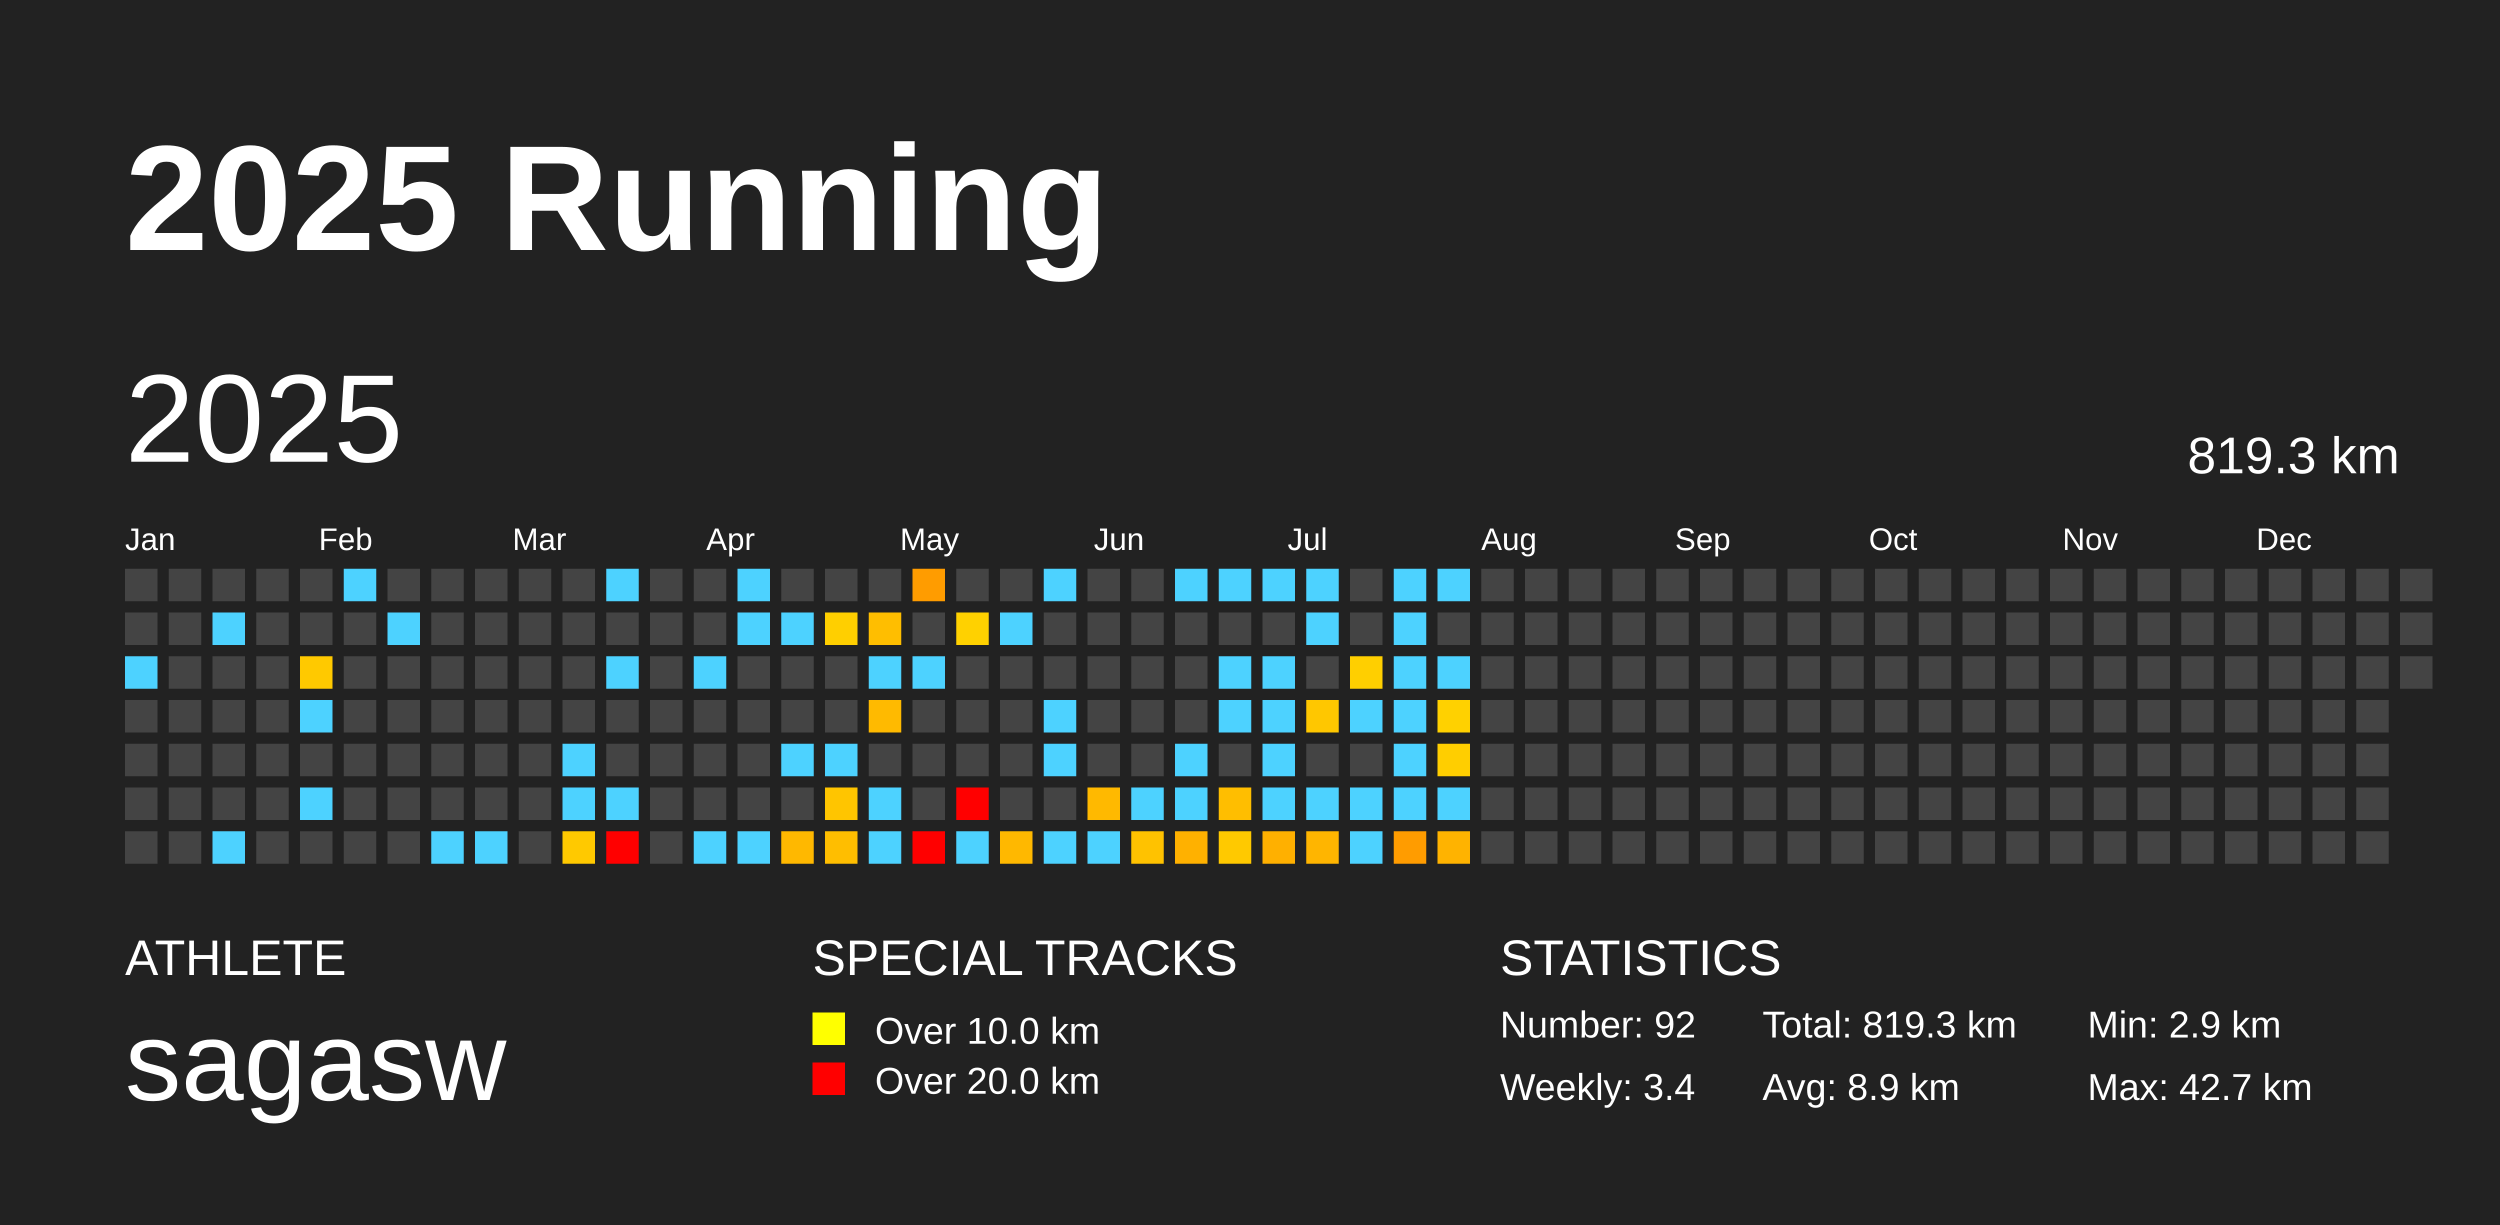
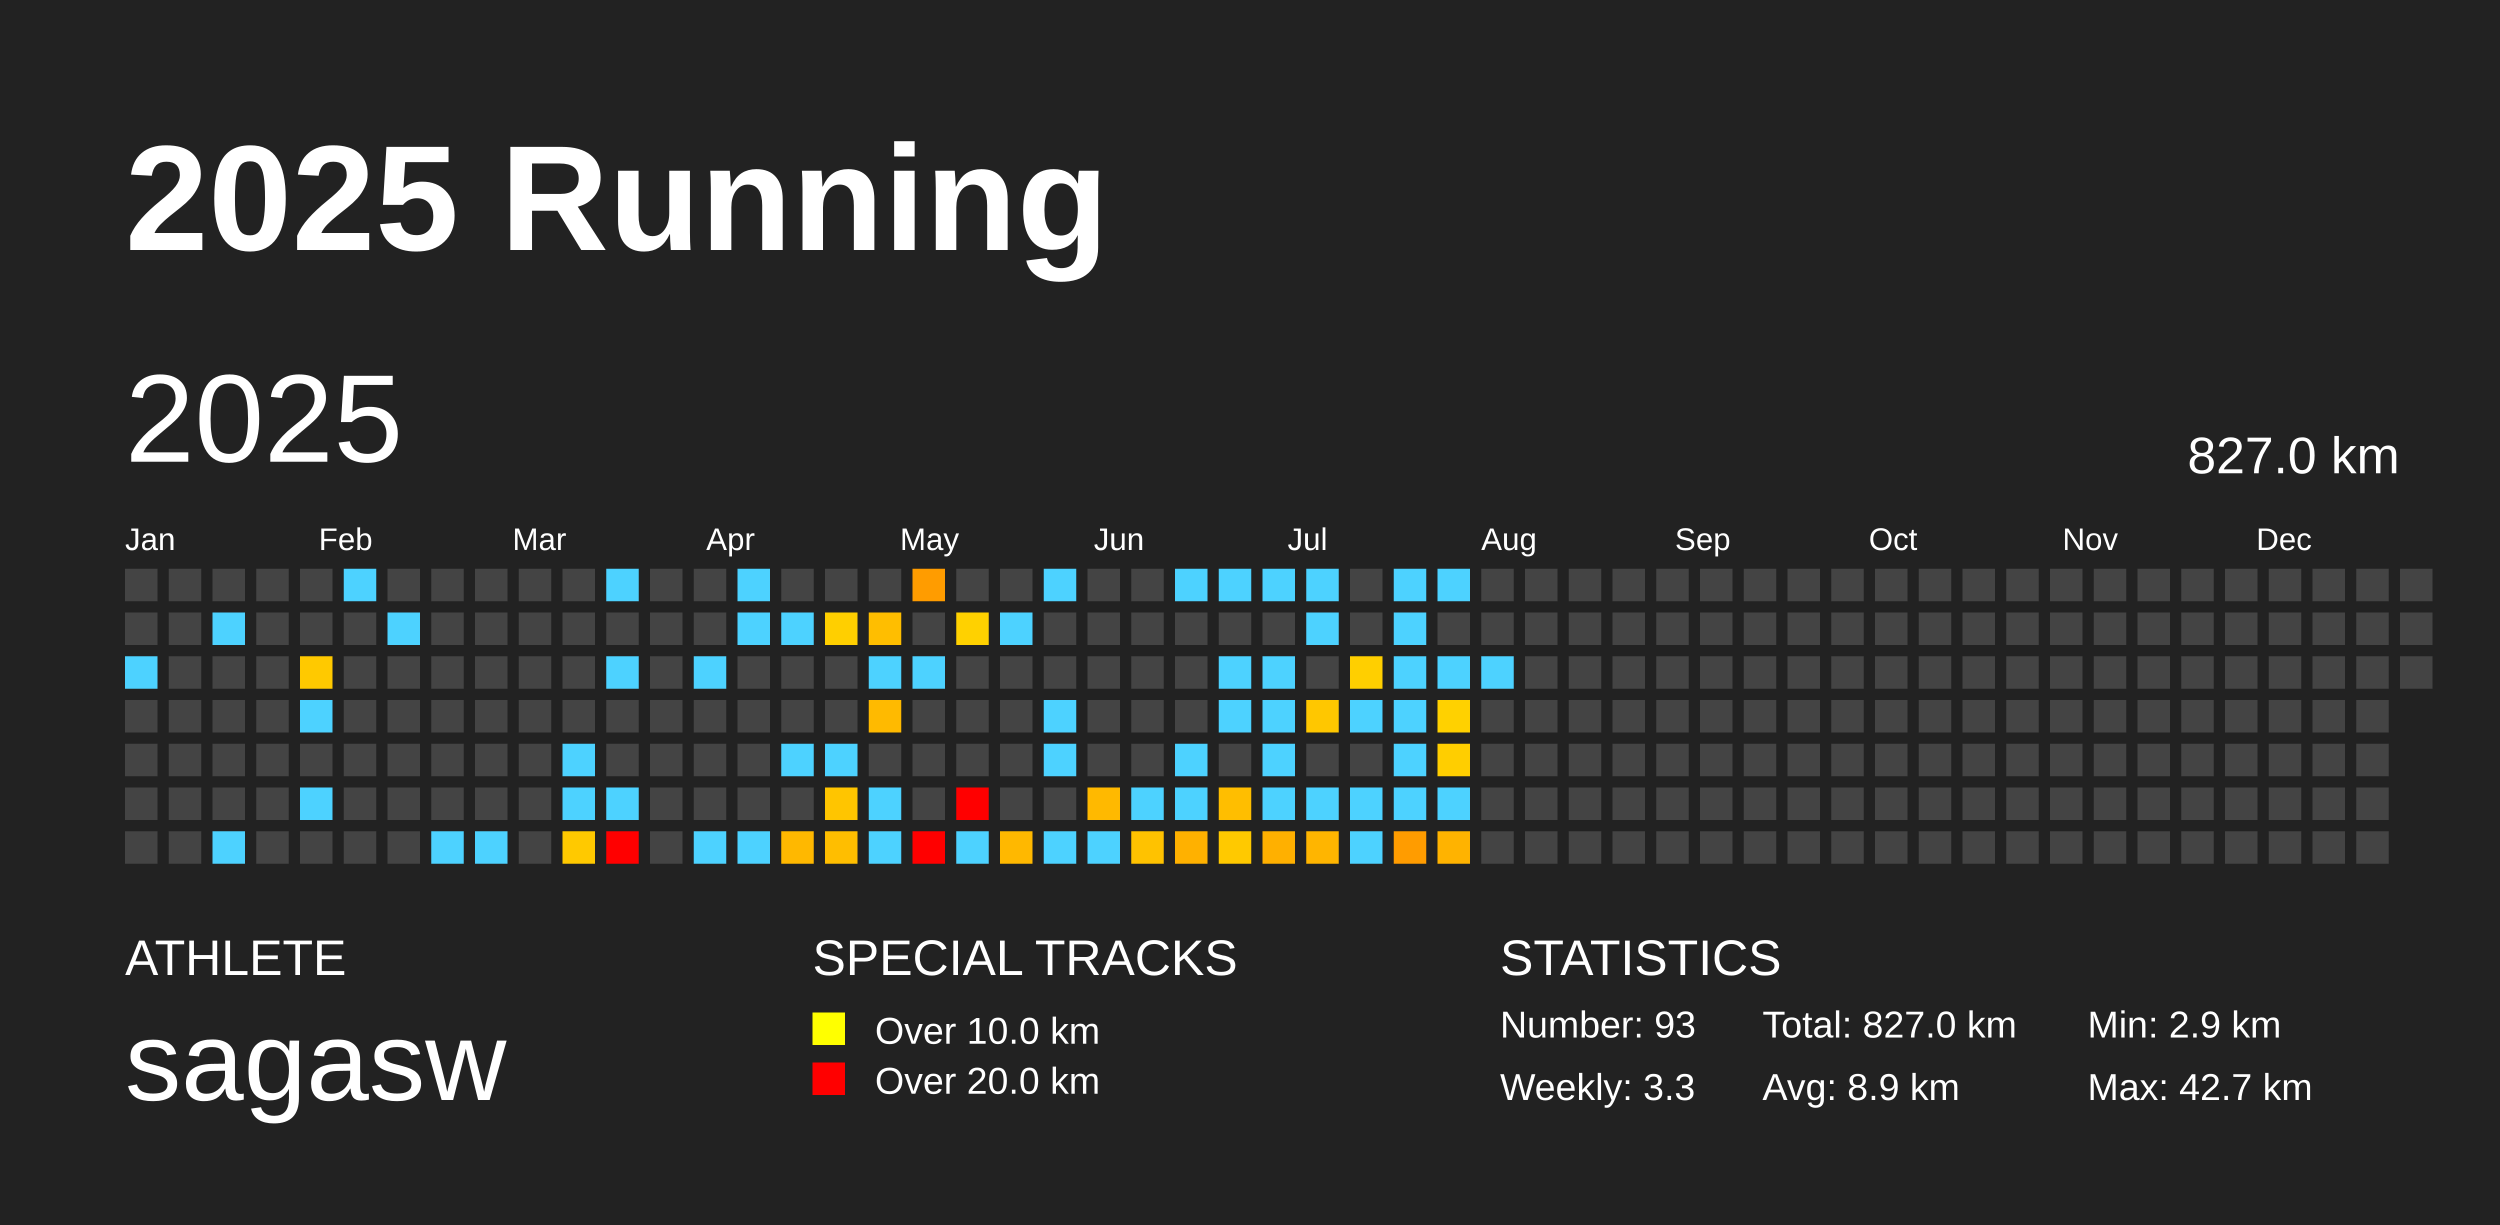
<svg xmlns="http://www.w3.org/2000/svg" baseProfile="full" height="98mm" version="1.1" viewBox="0,0,200,98" width="200mm">
  <defs />
  <rect fill="#222222" height="98" width="200" x="0" y="0" />
  <text fill="#FFFFFF" style="font-size:12px; font-family:Arial; font-weight:bold;" x="10" y="20">2025 Running</text>
  <text fill="#FFFFFF" style="font-size:4px; font-family:Arial" x="10" y="78">ATHLETE</text>
  <text fill="#FFFFFF" style="font-size:9px; font-family:Arial" x="10" y="88">sagasw</text>
  <text fill="#FFFFFF" style="font-size:4px; font-family:Arial" x="65" y="78">SPECIAL TRACKS</text>
  <rect fill="yellow" height="2.6" width="2.6" x="65" y="81" />
  <text fill="#FFFFFF" style="font-size:3px; font-family:Arial" x="70" y="83.5">Over 10.0 km</text>
  <rect fill="red" height="2.6" width="2.6" x="65" y="85" />
  <text fill="#FFFFFF" style="font-size:3px; font-family:Arial" x="70" y="87.5">Over 20.0 km</text>
  <text fill="#FFFFFF" style="font-size:4px; font-family:Arial" x="120" y="78">STATISTICS</text>
-   <text fill="#FFFFFF" style="font-size:3px; font-family:Arial" x="120" y="83">Number: 92</text>
-   <text fill="#FFFFFF" style="font-size:3px; font-family:Arial" x="120" y="88">Weekly: 3.4</text>
-   <text fill="#FFFFFF" style="font-size:3px; font-family:Arial" x="141" y="83">Total: 819.3 km</text>
+   <text fill="#FFFFFF" style="font-size:3px; font-family:Arial" x="120" y="83">Number: 93</text>
+   <text fill="#FFFFFF" style="font-size:3px; font-family:Arial" x="120" y="88">Weekly: 3.3</text>
+   <text fill="#FFFFFF" style="font-size:3px; font-family:Arial" x="141" y="83">Total: 827.0 km</text>
  <text fill="#FFFFFF" style="font-size:3px; font-family:Arial" x="141" y="88">Avg: 8.9 km</text>
  <text fill="#FFFFFF" style="font-size:3px; font-family:Arial" x="167" y="83">Min: 2.9 km</text>
  <text fill="#FFFFFF" style="font-size:3px; font-family:Arial" x="167" y="88">Max: 42.7 km</text>
  <text dominant-baseline="hanging" fill="#FFFFFF" style="font-size:10.0px; font-family:Arial;" x="10" y="30">2025</text>
-   <text dominant-baseline="hanging" fill="#FFFFFF" style="font-size:4.125px; font-family:Arial;" x="175" y="35">819.3 km</text>
+   <text dominant-baseline="hanging" fill="#FFFFFF" style="font-size:4.125px; font-family:Arial;" x="175" y="35">827.0 km</text>
  <text fill="#FFFFFF" style="font-size:2.5px; font-family:Arial" x="10.0" y="44">Jan</text>
  <text fill="#FFFFFF" style="font-size:2.5px; font-family:Arial" x="25.5" y="44">Feb</text>
  <text fill="#FFFFFF" style="font-size:2.5px; font-family:Arial" x="41.0" y="44">Mar</text>
  <text fill="#FFFFFF" style="font-size:2.5px; font-family:Arial" x="56.5" y="44">Apr</text>
  <text fill="#FFFFFF" style="font-size:2.5px; font-family:Arial" x="72.0" y="44">May</text>
  <text fill="#FFFFFF" style="font-size:2.5px; font-family:Arial" x="87.5" y="44">Jun</text>
  <text fill="#FFFFFF" style="font-size:2.5px; font-family:Arial" x="103.0" y="44">Jul</text>
  <text fill="#FFFFFF" style="font-size:2.5px; font-family:Arial" x="118.5" y="44">Aug</text>
  <text fill="#FFFFFF" style="font-size:2.5px; font-family:Arial" x="134.0" y="44">Sep</text>
  <text fill="#FFFFFF" style="font-size:2.5px; font-family:Arial" x="149.5" y="44">Oct</text>
  <text fill="#FFFFFF" style="font-size:2.5px; font-family:Arial" x="165.0" y="44">Nov</text>
  <text fill="#FFFFFF" style="font-size:2.5px; font-family:Arial" x="180.5" y="44">Dec</text>
  <rect fill="#444444" height="2.6" width="2.6" x="10.0" y="45.5" />
  <rect fill="#444444" height="2.6" width="2.6" x="10.0" y="49.0" />
  <rect fill="#4dd2ff" height="2.6" width="2.6" x="10.0" y="52.5" />
  <rect fill="#444444" height="2.6" width="2.6" x="10.0" y="56.0" />
  <rect fill="#444444" height="2.6" width="2.6" x="10.0" y="59.5" />
  <rect fill="#444444" height="2.6" width="2.6" x="10.0" y="63.0" />
  <rect fill="#444444" height="2.6" width="2.6" x="10.0" y="66.5" />
  <rect fill="#444444" height="2.6" width="2.6" x="13.5" y="45.5" />
  <rect fill="#444444" height="2.6" width="2.6" x="13.5" y="49.0" />
  <rect fill="#444444" height="2.6" width="2.6" x="13.5" y="52.5" />
  <rect fill="#444444" height="2.6" width="2.6" x="13.5" y="56.0" />
  <rect fill="#444444" height="2.6" width="2.6" x="13.5" y="59.5" />
  <rect fill="#444444" height="2.6" width="2.6" x="13.5" y="63.0" />
  <rect fill="#444444" height="2.6" width="2.6" x="13.5" y="66.5" />
  <rect fill="#444444" height="2.6" width="2.6" x="17.0" y="45.5" />
  <rect fill="#4dd2ff" height="2.6" width="2.6" x="17.0" y="49.0" />
  <rect fill="#444444" height="2.6" width="2.6" x="17.0" y="52.5" />
  <rect fill="#444444" height="2.6" width="2.6" x="17.0" y="56.0" />
  <rect fill="#444444" height="2.6" width="2.6" x="17.0" y="59.5" />
  <rect fill="#444444" height="2.6" width="2.6" x="17.0" y="63.0" />
  <rect fill="#4dd2ff" height="2.6" width="2.6" x="17.0" y="66.5" />
  <rect fill="#444444" height="2.6" width="2.6" x="20.5" y="45.5" />
  <rect fill="#444444" height="2.6" width="2.6" x="20.5" y="49.0" />
  <rect fill="#444444" height="2.6" width="2.6" x="20.5" y="52.5" />
  <rect fill="#444444" height="2.6" width="2.6" x="20.5" y="56.0" />
  <rect fill="#444444" height="2.6" width="2.6" x="20.5" y="59.5" />
  <rect fill="#444444" height="2.6" width="2.6" x="20.5" y="63.0" />
  <rect fill="#444444" height="2.6" width="2.6" x="20.5" y="66.5" />
  <rect fill="#444444" height="2.6" width="2.6" x="24.0" y="45.5" />
  <rect fill="#444444" height="2.6" width="2.6" x="24.0" y="49.0" />
  <rect fill="#ffc900" height="2.6" width="2.6" x="24.0" y="52.5" />
  <rect fill="#4dd2ff" height="2.6" width="2.6" x="24.0" y="56.0" />
  <rect fill="#444444" height="2.6" width="2.6" x="24.0" y="59.5" />
  <rect fill="#4dd2ff" height="2.6" width="2.6" x="24.0" y="63.0" />
  <rect fill="#444444" height="2.6" width="2.6" x="24.0" y="66.5" />
  <rect fill="#4dd2ff" height="2.6" width="2.6" x="27.5" y="45.5" />
  <rect fill="#444444" height="2.6" width="2.6" x="27.5" y="49.0" />
  <rect fill="#444444" height="2.6" width="2.6" x="27.5" y="52.5" />
  <rect fill="#444444" height="2.6" width="2.6" x="27.5" y="56.0" />
  <rect fill="#444444" height="2.6" width="2.6" x="27.5" y="59.5" />
  <rect fill="#444444" height="2.6" width="2.6" x="27.5" y="63.0" />
  <rect fill="#444444" height="2.6" width="2.6" x="27.5" y="66.5" />
  <rect fill="#444444" height="2.6" width="2.6" x="31.0" y="45.5" />
  <rect fill="#4dd2ff" height="2.6" width="2.6" x="31.0" y="49.0" />
  <rect fill="#444444" height="2.6" width="2.6" x="31.0" y="52.5" />
  <rect fill="#444444" height="2.6" width="2.6" x="31.0" y="56.0" />
  <rect fill="#444444" height="2.6" width="2.6" x="31.0" y="59.5" />
  <rect fill="#444444" height="2.6" width="2.6" x="31.0" y="63.0" />
  <rect fill="#444444" height="2.6" width="2.6" x="31.0" y="66.5" />
  <rect fill="#444444" height="2.6" width="2.6" x="34.5" y="45.5" />
  <rect fill="#444444" height="2.6" width="2.6" x="34.5" y="49.0" />
  <rect fill="#444444" height="2.6" width="2.6" x="34.5" y="52.5" />
  <rect fill="#444444" height="2.6" width="2.6" x="34.5" y="56.0" />
  <rect fill="#444444" height="2.6" width="2.6" x="34.5" y="59.5" />
  <rect fill="#444444" height="2.6" width="2.6" x="34.5" y="63.0" />
  <rect fill="#4dd2ff" height="2.6" width="2.6" x="34.5" y="66.5" />
  <rect fill="#444444" height="2.6" width="2.6" x="38.0" y="45.5" />
  <rect fill="#444444" height="2.6" width="2.6" x="38.0" y="49.0" />
  <rect fill="#444444" height="2.6" width="2.6" x="38.0" y="52.5" />
  <rect fill="#444444" height="2.6" width="2.6" x="38.0" y="56.0" />
  <rect fill="#444444" height="2.6" width="2.6" x="38.0" y="59.5" />
  <rect fill="#444444" height="2.6" width="2.6" x="38.0" y="63.0" />
  <rect fill="#4dd2ff" height="2.6" width="2.6" x="38.0" y="66.5" />
  <rect fill="#444444" height="2.6" width="2.6" x="41.5" y="45.5" />
  <rect fill="#444444" height="2.6" width="2.6" x="41.5" y="49.0" />
  <rect fill="#444444" height="2.6" width="2.6" x="41.5" y="52.5" />
  <rect fill="#444444" height="2.6" width="2.6" x="41.5" y="56.0" />
  <rect fill="#444444" height="2.6" width="2.6" x="41.5" y="59.5" />
  <rect fill="#444444" height="2.6" width="2.6" x="41.5" y="63.0" />
  <rect fill="#444444" height="2.6" width="2.6" x="41.5" y="66.5" />
  <rect fill="#444444" height="2.6" width="2.6" x="45.0" y="45.5" />
  <rect fill="#444444" height="2.6" width="2.6" x="45.0" y="49.0" />
  <rect fill="#444444" height="2.6" width="2.6" x="45.0" y="52.5" />
  <rect fill="#444444" height="2.6" width="2.6" x="45.0" y="56.0" />
  <rect fill="#4dd2ff" height="2.6" width="2.6" x="45.0" y="59.5" />
  <rect fill="#4dd2ff" height="2.6" width="2.6" x="45.0" y="63.0" />
  <rect fill="#ffc900" height="2.6" width="2.6" x="45.0" y="66.5" />
  <rect fill="#4dd2ff" height="2.6" width="2.6" x="48.5" y="45.5" />
  <rect fill="#444444" height="2.6" width="2.6" x="48.5" y="49.0" />
  <rect fill="#4dd2ff" height="2.6" width="2.6" x="48.5" y="52.5" />
  <rect fill="#444444" height="2.6" width="2.6" x="48.5" y="56.0" />
  <rect fill="#444444" height="2.6" width="2.6" x="48.5" y="59.5" />
  <rect fill="#4dd2ff" height="2.6" width="2.6" x="48.5" y="63.0" />
  <rect fill="red" height="2.6" width="2.6" x="48.5" y="66.5" />
  <rect fill="#444444" height="2.6" width="2.6" x="52.0" y="45.5" />
  <rect fill="#444444" height="2.6" width="2.6" x="52.0" y="49.0" />
  <rect fill="#444444" height="2.6" width="2.6" x="52.0" y="52.5" />
  <rect fill="#444444" height="2.6" width="2.6" x="52.0" y="56.0" />
  <rect fill="#444444" height="2.6" width="2.6" x="52.0" y="59.5" />
  <rect fill="#444444" height="2.6" width="2.6" x="52.0" y="63.0" />
  <rect fill="#444444" height="2.6" width="2.6" x="52.0" y="66.5" />
  <rect fill="#444444" height="2.6" width="2.6" x="55.5" y="45.5" />
  <rect fill="#444444" height="2.6" width="2.6" x="55.5" y="49.0" />
  <rect fill="#4dd2ff" height="2.6" width="2.6" x="55.5" y="52.5" />
  <rect fill="#444444" height="2.6" width="2.6" x="55.5" y="56.0" />
  <rect fill="#444444" height="2.6" width="2.6" x="55.5" y="59.5" />
  <rect fill="#444444" height="2.6" width="2.6" x="55.5" y="63.0" />
  <rect fill="#4dd2ff" height="2.6" width="2.6" x="55.5" y="66.5" />
  <rect fill="#4dd2ff" height="2.6" width="2.6" x="59.0" y="45.5" />
  <rect fill="#4dd2ff" height="2.6" width="2.6" x="59.0" y="49.0" />
  <rect fill="#444444" height="2.6" width="2.6" x="59.0" y="52.5" />
  <rect fill="#444444" height="2.6" width="2.6" x="59.0" y="56.0" />
  <rect fill="#444444" height="2.6" width="2.6" x="59.0" y="59.5" />
  <rect fill="#444444" height="2.6" width="2.6" x="59.0" y="63.0" />
  <rect fill="#4dd2ff" height="2.6" width="2.6" x="59.0" y="66.5" />
  <rect fill="#444444" height="2.6" width="2.6" x="62.5" y="45.5" />
  <rect fill="#4dd2ff" height="2.6" width="2.6" x="62.5" y="49.0" />
  <rect fill="#444444" height="2.6" width="2.6" x="62.5" y="52.5" />
  <rect fill="#444444" height="2.6" width="2.6" x="62.5" y="56.0" />
  <rect fill="#4dd2ff" height="2.6" width="2.6" x="62.5" y="59.5" />
  <rect fill="#444444" height="2.6" width="2.6" x="62.5" y="63.0" />
  <rect fill="#ffb800" height="2.6" width="2.6" x="62.5" y="66.5" />
  <rect fill="#444444" height="2.6" width="2.6" x="66.0" y="45.5" />
  <rect fill="#ffcf00" height="2.6" width="2.6" x="66.0" y="49.0" />
  <rect fill="#444444" height="2.6" width="2.6" x="66.0" y="52.5" />
  <rect fill="#444444" height="2.6" width="2.6" x="66.0" y="56.0" />
  <rect fill="#4dd2ff" height="2.6" width="2.6" x="66.0" y="59.5" />
  <rect fill="#ffc500" height="2.6" width="2.6" x="66.0" y="63.0" />
  <rect fill="#ffbe00" height="2.6" width="2.6" x="66.0" y="66.5" />
  <rect fill="#444444" height="2.6" width="2.6" x="69.5" y="45.5" />
  <rect fill="#ffbe00" height="2.6" width="2.6" x="69.5" y="49.0" />
  <rect fill="#4dd2ff" height="2.6" width="2.6" x="69.5" y="52.5" />
  <rect fill="#ffba00" height="2.6" width="2.6" x="69.5" y="56.0" />
  <rect fill="#444444" height="2.6" width="2.6" x="69.5" y="59.5" />
  <rect fill="#4dd2ff" height="2.6" width="2.6" x="69.5" y="63.0" />
  <rect fill="#4dd2ff" height="2.6" width="2.6" x="69.5" y="66.5" />
  <rect fill="#ff9c00" height="2.6" width="2.6" x="73.0" y="45.5" />
  <rect fill="#444444" height="2.6" width="2.6" x="73.0" y="49.0" />
  <rect fill="#4dd2ff" height="2.6" width="2.6" x="73.0" y="52.5" />
  <rect fill="#444444" height="2.6" width="2.6" x="73.0" y="56.0" />
  <rect fill="#444444" height="2.6" width="2.6" x="73.0" y="59.5" />
  <rect fill="#444444" height="2.6" width="2.6" x="73.0" y="63.0" />
  <rect fill="red" height="2.6" width="2.6" x="73.0" y="66.5" />
  <rect fill="#444444" height="2.6" width="2.6" x="76.5" y="45.5" />
  <rect fill="#ffd100" height="2.6" width="2.6" x="76.5" y="49.0" />
  <rect fill="#444444" height="2.6" width="2.6" x="76.5" y="52.5" />
  <rect fill="#444444" height="2.6" width="2.6" x="76.5" y="56.0" />
  <rect fill="#444444" height="2.6" width="2.6" x="76.5" y="59.5" />
  <rect fill="red" height="2.6" width="2.6" x="76.5" y="63.0" />
  <rect fill="#4dd2ff" height="2.6" width="2.6" x="76.5" y="66.5" />
  <rect fill="#444444" height="2.6" width="2.6" x="80.0" y="45.5" />
  <rect fill="#4dd2ff" height="2.6" width="2.6" x="80.0" y="49.0" />
  <rect fill="#444444" height="2.6" width="2.6" x="80.0" y="52.5" />
  <rect fill="#444444" height="2.6" width="2.6" x="80.0" y="56.0" />
  <rect fill="#444444" height="2.6" width="2.6" x="80.0" y="59.5" />
  <rect fill="#444444" height="2.6" width="2.6" x="80.0" y="63.0" />
  <rect fill="#ffb800" height="2.6" width="2.6" x="80.0" y="66.5" />
  <rect fill="#4dd2ff" height="2.6" width="2.6" x="83.5" y="45.5" />
  <rect fill="#444444" height="2.6" width="2.6" x="83.5" y="49.0" />
  <rect fill="#444444" height="2.6" width="2.6" x="83.5" y="52.5" />
  <rect fill="#4dd2ff" height="2.6" width="2.6" x="83.5" y="56.0" />
  <rect fill="#4dd2ff" height="2.6" width="2.6" x="83.5" y="59.5" />
  <rect fill="#444444" height="2.6" width="2.6" x="83.5" y="63.0" />
  <rect fill="#4dd2ff" height="2.6" width="2.6" x="83.5" y="66.5" />
  <rect fill="#444444" height="2.6" width="2.6" x="87.0" y="45.5" />
  <rect fill="#444444" height="2.6" width="2.6" x="87.0" y="49.0" />
  <rect fill="#444444" height="2.6" width="2.6" x="87.0" y="52.5" />
  <rect fill="#444444" height="2.6" width="2.6" x="87.0" y="56.0" />
  <rect fill="#444444" height="2.6" width="2.6" x="87.0" y="59.5" />
  <rect fill="#ffb900" height="2.6" width="2.6" x="87.0" y="63.0" />
  <rect fill="#4dd2ff" height="2.6" width="2.6" x="87.0" y="66.5" />
  <rect fill="#444444" height="2.6" width="2.6" x="90.5" y="45.5" />
  <rect fill="#444444" height="2.6" width="2.6" x="90.5" y="49.0" />
  <rect fill="#444444" height="2.6" width="2.6" x="90.5" y="52.5" />
  <rect fill="#444444" height="2.6" width="2.6" x="90.5" y="56.0" />
  <rect fill="#444444" height="2.6" width="2.6" x="90.5" y="59.5" />
  <rect fill="#4dd2ff" height="2.6" width="2.6" x="90.5" y="63.0" />
  <rect fill="#ffc200" height="2.6" width="2.6" x="90.5" y="66.5" />
  <rect fill="#4dd2ff" height="2.6" width="2.6" x="94.0" y="45.5" />
  <rect fill="#444444" height="2.6" width="2.6" x="94.0" y="49.0" />
  <rect fill="#444444" height="2.6" width="2.6" x="94.0" y="52.5" />
  <rect fill="#444444" height="2.6" width="2.6" x="94.0" y="56.0" />
  <rect fill="#4dd2ff" height="2.6" width="2.6" x="94.0" y="59.5" />
  <rect fill="#4dd2ff" height="2.6" width="2.6" x="94.0" y="63.0" />
  <rect fill="#ffb100" height="2.6" width="2.6" x="94.0" y="66.5" />
  <rect fill="#4dd2ff" height="2.6" width="2.6" x="97.5" y="45.5" />
  <rect fill="#444444" height="2.6" width="2.6" x="97.5" y="49.0" />
  <rect fill="#4dd2ff" height="2.6" width="2.6" x="97.5" y="52.5" />
  <rect fill="#4dd2ff" height="2.6" width="2.6" x="97.5" y="56.0" />
  <rect fill="#444444" height="2.6" width="2.6" x="97.5" y="59.5" />
  <rect fill="#ffbe00" height="2.6" width="2.6" x="97.5" y="63.0" />
  <rect fill="#ffc900" height="2.6" width="2.6" x="97.5" y="66.5" />
  <rect fill="#4dd2ff" height="2.6" width="2.6" x="101.0" y="45.5" />
  <rect fill="#444444" height="2.6" width="2.6" x="101.0" y="49.0" />
  <rect fill="#4dd2ff" height="2.6" width="2.6" x="101.0" y="52.5" />
  <rect fill="#4dd2ff" height="2.6" width="2.6" x="101.0" y="56.0" />
  <rect fill="#4dd2ff" height="2.6" width="2.6" x="101.0" y="59.5" />
  <rect fill="#4dd2ff" height="2.6" width="2.6" x="101.0" y="63.0" />
  <rect fill="#ffb000" height="2.6" width="2.6" x="101.0" y="66.5" />
  <rect fill="#4dd2ff" height="2.6" width="2.6" x="104.5" y="45.5" />
  <rect fill="#4dd2ff" height="2.6" width="2.6" x="104.5" y="49.0" />
  <rect fill="#444444" height="2.6" width="2.6" x="104.5" y="52.5" />
  <rect fill="#ffc700" height="2.6" width="2.6" x="104.5" y="56.0" />
  <rect fill="#444444" height="2.6" width="2.6" x="104.5" y="59.5" />
  <rect fill="#4dd2ff" height="2.6" width="2.6" x="104.5" y="63.0" />
  <rect fill="#ffb500" height="2.6" width="2.6" x="104.5" y="66.5" />
  <rect fill="#444444" height="2.6" width="2.6" x="108.0" y="45.5" />
  <rect fill="#444444" height="2.6" width="2.6" x="108.0" y="49.0" />
  <rect fill="#ffcf00" height="2.6" width="2.6" x="108.0" y="52.5" />
  <rect fill="#4dd2ff" height="2.6" width="2.6" x="108.0" y="56.0" />
  <rect fill="#444444" height="2.6" width="2.6" x="108.0" y="59.5" />
  <rect fill="#4dd2ff" height="2.6" width="2.6" x="108.0" y="63.0" />
  <rect fill="#4dd2ff" height="2.6" width="2.6" x="108.0" y="66.5" />
  <rect fill="#4dd2ff" height="2.6" width="2.6" x="111.5" y="45.5" />
  <rect fill="#4dd2ff" height="2.6" width="2.6" x="111.5" y="49.0" />
  <rect fill="#4dd2ff" height="2.6" width="2.6" x="111.5" y="52.5" />
  <rect fill="#4dd2ff" height="2.6" width="2.6" x="111.5" y="56.0" />
  <rect fill="#4dd2ff" height="2.6" width="2.6" x="111.5" y="59.5" />
  <rect fill="#4dd2ff" height="2.6" width="2.6" x="111.5" y="63.0" />
  <rect fill="#ff9c00" height="2.6" width="2.6" x="111.5" y="66.5" />
  <rect fill="#4dd2ff" height="2.6" width="2.6" x="115.0" y="45.5" />
  <rect fill="#444444" height="2.6" width="2.6" x="115.0" y="49.0" />
  <rect fill="#4dd2ff" height="2.6" width="2.6" x="115.0" y="52.5" />
  <rect fill="#ffd100" height="2.6" width="2.6" x="115.0" y="56.0" />
  <rect fill="#ffce00" height="2.6" width="2.6" x="115.0" y="59.5" />
  <rect fill="#4dd2ff" height="2.6" width="2.6" x="115.0" y="63.0" />
  <rect fill="#ffb300" height="2.6" width="2.6" x="115.0" y="66.5" />
  <rect fill="#444444" height="2.6" width="2.6" x="118.5" y="45.5" />
  <rect fill="#444444" height="2.6" width="2.6" x="118.5" y="49.0" />
-   <rect fill="#444444" height="2.6" width="2.6" x="118.5" y="52.5" />
+   <rect fill="#4dd2ff" height="2.6" width="2.6" x="118.5" y="52.5" />
  <rect fill="#444444" height="2.6" width="2.6" x="118.5" y="56.0" />
  <rect fill="#444444" height="2.6" width="2.6" x="118.5" y="59.5" />
  <rect fill="#444444" height="2.6" width="2.6" x="118.5" y="63.0" />
  <rect fill="#444444" height="2.6" width="2.6" x="118.5" y="66.5" />
  <rect fill="#444444" height="2.6" width="2.6" x="122.0" y="45.5" />
  <rect fill="#444444" height="2.6" width="2.6" x="122.0" y="49.0" />
  <rect fill="#444444" height="2.6" width="2.6" x="122.0" y="52.5" />
  <rect fill="#444444" height="2.6" width="2.6" x="122.0" y="56.0" />
  <rect fill="#444444" height="2.6" width="2.6" x="122.0" y="59.5" />
  <rect fill="#444444" height="2.6" width="2.6" x="122.0" y="63.0" />
  <rect fill="#444444" height="2.6" width="2.6" x="122.0" y="66.5" />
  <rect fill="#444444" height="2.6" width="2.6" x="125.5" y="45.5" />
  <rect fill="#444444" height="2.6" width="2.6" x="125.5" y="49.0" />
  <rect fill="#444444" height="2.6" width="2.6" x="125.5" y="52.5" />
  <rect fill="#444444" height="2.6" width="2.6" x="125.5" y="56.0" />
  <rect fill="#444444" height="2.6" width="2.6" x="125.5" y="59.5" />
  <rect fill="#444444" height="2.6" width="2.6" x="125.5" y="63.0" />
  <rect fill="#444444" height="2.6" width="2.6" x="125.5" y="66.5" />
  <rect fill="#444444" height="2.6" width="2.6" x="129.0" y="45.5" />
  <rect fill="#444444" height="2.6" width="2.6" x="129.0" y="49.0" />
  <rect fill="#444444" height="2.6" width="2.6" x="129.0" y="52.5" />
  <rect fill="#444444" height="2.6" width="2.6" x="129.0" y="56.0" />
  <rect fill="#444444" height="2.6" width="2.6" x="129.0" y="59.5" />
  <rect fill="#444444" height="2.6" width="2.6" x="129.0" y="63.0" />
  <rect fill="#444444" height="2.6" width="2.6" x="129.0" y="66.5" />
  <rect fill="#444444" height="2.6" width="2.6" x="132.5" y="45.5" />
  <rect fill="#444444" height="2.6" width="2.6" x="132.5" y="49.0" />
  <rect fill="#444444" height="2.6" width="2.6" x="132.5" y="52.5" />
  <rect fill="#444444" height="2.6" width="2.6" x="132.5" y="56.0" />
  <rect fill="#444444" height="2.6" width="2.6" x="132.5" y="59.5" />
  <rect fill="#444444" height="2.6" width="2.6" x="132.5" y="63.0" />
  <rect fill="#444444" height="2.6" width="2.6" x="132.5" y="66.5" />
  <rect fill="#444444" height="2.6" width="2.6" x="136.0" y="45.5" />
  <rect fill="#444444" height="2.6" width="2.6" x="136.0" y="49.0" />
  <rect fill="#444444" height="2.6" width="2.6" x="136.0" y="52.5" />
  <rect fill="#444444" height="2.6" width="2.6" x="136.0" y="56.0" />
  <rect fill="#444444" height="2.6" width="2.6" x="136.0" y="59.5" />
  <rect fill="#444444" height="2.6" width="2.6" x="136.0" y="63.0" />
  <rect fill="#444444" height="2.6" width="2.6" x="136.0" y="66.5" />
  <rect fill="#444444" height="2.6" width="2.6" x="139.5" y="45.5" />
  <rect fill="#444444" height="2.6" width="2.6" x="139.5" y="49.0" />
  <rect fill="#444444" height="2.6" width="2.6" x="139.5" y="52.5" />
  <rect fill="#444444" height="2.6" width="2.6" x="139.5" y="56.0" />
  <rect fill="#444444" height="2.6" width="2.6" x="139.5" y="59.5" />
  <rect fill="#444444" height="2.6" width="2.6" x="139.5" y="63.0" />
  <rect fill="#444444" height="2.6" width="2.6" x="139.5" y="66.5" />
  <rect fill="#444444" height="2.6" width="2.6" x="143.0" y="45.5" />
  <rect fill="#444444" height="2.6" width="2.6" x="143.0" y="49.0" />
  <rect fill="#444444" height="2.6" width="2.6" x="143.0" y="52.5" />
  <rect fill="#444444" height="2.6" width="2.6" x="143.0" y="56.0" />
  <rect fill="#444444" height="2.6" width="2.6" x="143.0" y="59.5" />
  <rect fill="#444444" height="2.6" width="2.6" x="143.0" y="63.0" />
  <rect fill="#444444" height="2.6" width="2.6" x="143.0" y="66.5" />
  <rect fill="#444444" height="2.6" width="2.6" x="146.5" y="45.5" />
  <rect fill="#444444" height="2.6" width="2.6" x="146.5" y="49.0" />
  <rect fill="#444444" height="2.6" width="2.6" x="146.5" y="52.5" />
  <rect fill="#444444" height="2.6" width="2.6" x="146.5" y="56.0" />
  <rect fill="#444444" height="2.6" width="2.6" x="146.5" y="59.5" />
  <rect fill="#444444" height="2.6" width="2.6" x="146.5" y="63.0" />
  <rect fill="#444444" height="2.6" width="2.6" x="146.5" y="66.5" />
  <rect fill="#444444" height="2.6" width="2.6" x="150.0" y="45.5" />
  <rect fill="#444444" height="2.6" width="2.6" x="150.0" y="49.0" />
  <rect fill="#444444" height="2.6" width="2.6" x="150.0" y="52.5" />
  <rect fill="#444444" height="2.6" width="2.6" x="150.0" y="56.0" />
  <rect fill="#444444" height="2.6" width="2.6" x="150.0" y="59.5" />
  <rect fill="#444444" height="2.6" width="2.6" x="150.0" y="63.0" />
  <rect fill="#444444" height="2.6" width="2.6" x="150.0" y="66.5" />
  <rect fill="#444444" height="2.6" width="2.6" x="153.5" y="45.5" />
  <rect fill="#444444" height="2.6" width="2.6" x="153.5" y="49.0" />
  <rect fill="#444444" height="2.6" width="2.6" x="153.5" y="52.5" />
  <rect fill="#444444" height="2.6" width="2.6" x="153.5" y="56.0" />
  <rect fill="#444444" height="2.6" width="2.6" x="153.5" y="59.5" />
  <rect fill="#444444" height="2.6" width="2.6" x="153.5" y="63.0" />
  <rect fill="#444444" height="2.6" width="2.6" x="153.5" y="66.5" />
  <rect fill="#444444" height="2.6" width="2.6" x="157.0" y="45.5" />
  <rect fill="#444444" height="2.6" width="2.6" x="157.0" y="49.0" />
  <rect fill="#444444" height="2.6" width="2.6" x="157.0" y="52.5" />
  <rect fill="#444444" height="2.6" width="2.6" x="157.0" y="56.0" />
  <rect fill="#444444" height="2.6" width="2.6" x="157.0" y="59.5" />
  <rect fill="#444444" height="2.6" width="2.6" x="157.0" y="63.0" />
  <rect fill="#444444" height="2.6" width="2.6" x="157.0" y="66.5" />
  <rect fill="#444444" height="2.6" width="2.6" x="160.5" y="45.5" />
  <rect fill="#444444" height="2.6" width="2.6" x="160.5" y="49.0" />
  <rect fill="#444444" height="2.6" width="2.6" x="160.5" y="52.5" />
  <rect fill="#444444" height="2.6" width="2.6" x="160.5" y="56.0" />
  <rect fill="#444444" height="2.6" width="2.6" x="160.5" y="59.5" />
  <rect fill="#444444" height="2.6" width="2.6" x="160.5" y="63.0" />
  <rect fill="#444444" height="2.6" width="2.6" x="160.5" y="66.5" />
  <rect fill="#444444" height="2.6" width="2.6" x="164.0" y="45.5" />
  <rect fill="#444444" height="2.6" width="2.6" x="164.0" y="49.0" />
  <rect fill="#444444" height="2.6" width="2.6" x="164.0" y="52.5" />
  <rect fill="#444444" height="2.6" width="2.6" x="164.0" y="56.0" />
  <rect fill="#444444" height="2.6" width="2.6" x="164.0" y="59.5" />
  <rect fill="#444444" height="2.6" width="2.6" x="164.0" y="63.0" />
  <rect fill="#444444" height="2.6" width="2.6" x="164.0" y="66.5" />
  <rect fill="#444444" height="2.6" width="2.6" x="167.5" y="45.5" />
  <rect fill="#444444" height="2.6" width="2.6" x="167.5" y="49.0" />
  <rect fill="#444444" height="2.6" width="2.6" x="167.5" y="52.5" />
  <rect fill="#444444" height="2.6" width="2.6" x="167.5" y="56.0" />
  <rect fill="#444444" height="2.6" width="2.6" x="167.5" y="59.5" />
  <rect fill="#444444" height="2.6" width="2.6" x="167.5" y="63.0" />
  <rect fill="#444444" height="2.6" width="2.6" x="167.5" y="66.5" />
  <rect fill="#444444" height="2.6" width="2.6" x="171.0" y="45.5" />
  <rect fill="#444444" height="2.6" width="2.6" x="171.0" y="49.0" />
  <rect fill="#444444" height="2.6" width="2.6" x="171.0" y="52.5" />
  <rect fill="#444444" height="2.6" width="2.6" x="171.0" y="56.0" />
  <rect fill="#444444" height="2.6" width="2.6" x="171.0" y="59.5" />
  <rect fill="#444444" height="2.6" width="2.6" x="171.0" y="63.0" />
  <rect fill="#444444" height="2.6" width="2.6" x="171.0" y="66.5" />
  <rect fill="#444444" height="2.6" width="2.6" x="174.5" y="45.5" />
  <rect fill="#444444" height="2.6" width="2.6" x="174.5" y="49.0" />
  <rect fill="#444444" height="2.6" width="2.6" x="174.5" y="52.5" />
  <rect fill="#444444" height="2.6" width="2.6" x="174.5" y="56.0" />
  <rect fill="#444444" height="2.6" width="2.6" x="174.5" y="59.5" />
  <rect fill="#444444" height="2.6" width="2.6" x="174.5" y="63.0" />
  <rect fill="#444444" height="2.6" width="2.6" x="174.5" y="66.5" />
  <rect fill="#444444" height="2.6" width="2.6" x="178.0" y="45.5" />
  <rect fill="#444444" height="2.6" width="2.6" x="178.0" y="49.0" />
  <rect fill="#444444" height="2.6" width="2.6" x="178.0" y="52.5" />
  <rect fill="#444444" height="2.6" width="2.6" x="178.0" y="56.0" />
  <rect fill="#444444" height="2.6" width="2.6" x="178.0" y="59.5" />
  <rect fill="#444444" height="2.6" width="2.6" x="178.0" y="63.0" />
  <rect fill="#444444" height="2.6" width="2.6" x="178.0" y="66.5" />
  <rect fill="#444444" height="2.6" width="2.6" x="181.5" y="45.5" />
  <rect fill="#444444" height="2.6" width="2.6" x="181.5" y="49.0" />
  <rect fill="#444444" height="2.6" width="2.6" x="181.5" y="52.5" />
  <rect fill="#444444" height="2.6" width="2.6" x="181.5" y="56.0" />
  <rect fill="#444444" height="2.6" width="2.6" x="181.5" y="59.5" />
  <rect fill="#444444" height="2.6" width="2.6" x="181.5" y="63.0" />
  <rect fill="#444444" height="2.6" width="2.6" x="181.5" y="66.5" />
  <rect fill="#444444" height="2.6" width="2.6" x="185.0" y="45.5" />
  <rect fill="#444444" height="2.6" width="2.6" x="185.0" y="49.0" />
  <rect fill="#444444" height="2.6" width="2.6" x="185.0" y="52.5" />
  <rect fill="#444444" height="2.6" width="2.6" x="185.0" y="56.0" />
  <rect fill="#444444" height="2.6" width="2.6" x="185.0" y="59.5" />
  <rect fill="#444444" height="2.6" width="2.6" x="185.0" y="63.0" />
  <rect fill="#444444" height="2.6" width="2.6" x="185.0" y="66.5" />
  <rect fill="#444444" height="2.6" width="2.6" x="188.5" y="45.5" />
  <rect fill="#444444" height="2.6" width="2.6" x="188.5" y="49.0" />
  <rect fill="#444444" height="2.6" width="2.6" x="188.5" y="52.5" />
  <rect fill="#444444" height="2.6" width="2.6" x="188.5" y="56.0" />
  <rect fill="#444444" height="2.6" width="2.6" x="188.5" y="59.5" />
  <rect fill="#444444" height="2.6" width="2.6" x="188.5" y="63.0" />
  <rect fill="#444444" height="2.6" width="2.6" x="188.5" y="66.5" />
  <rect fill="#444444" height="2.6" width="2.6" x="192.0" y="45.5" />
  <rect fill="#444444" height="2.6" width="2.6" x="192.0" y="49.0" />
  <rect fill="#444444" height="2.6" width="2.6" x="192.0" y="52.5" />
</svg>
